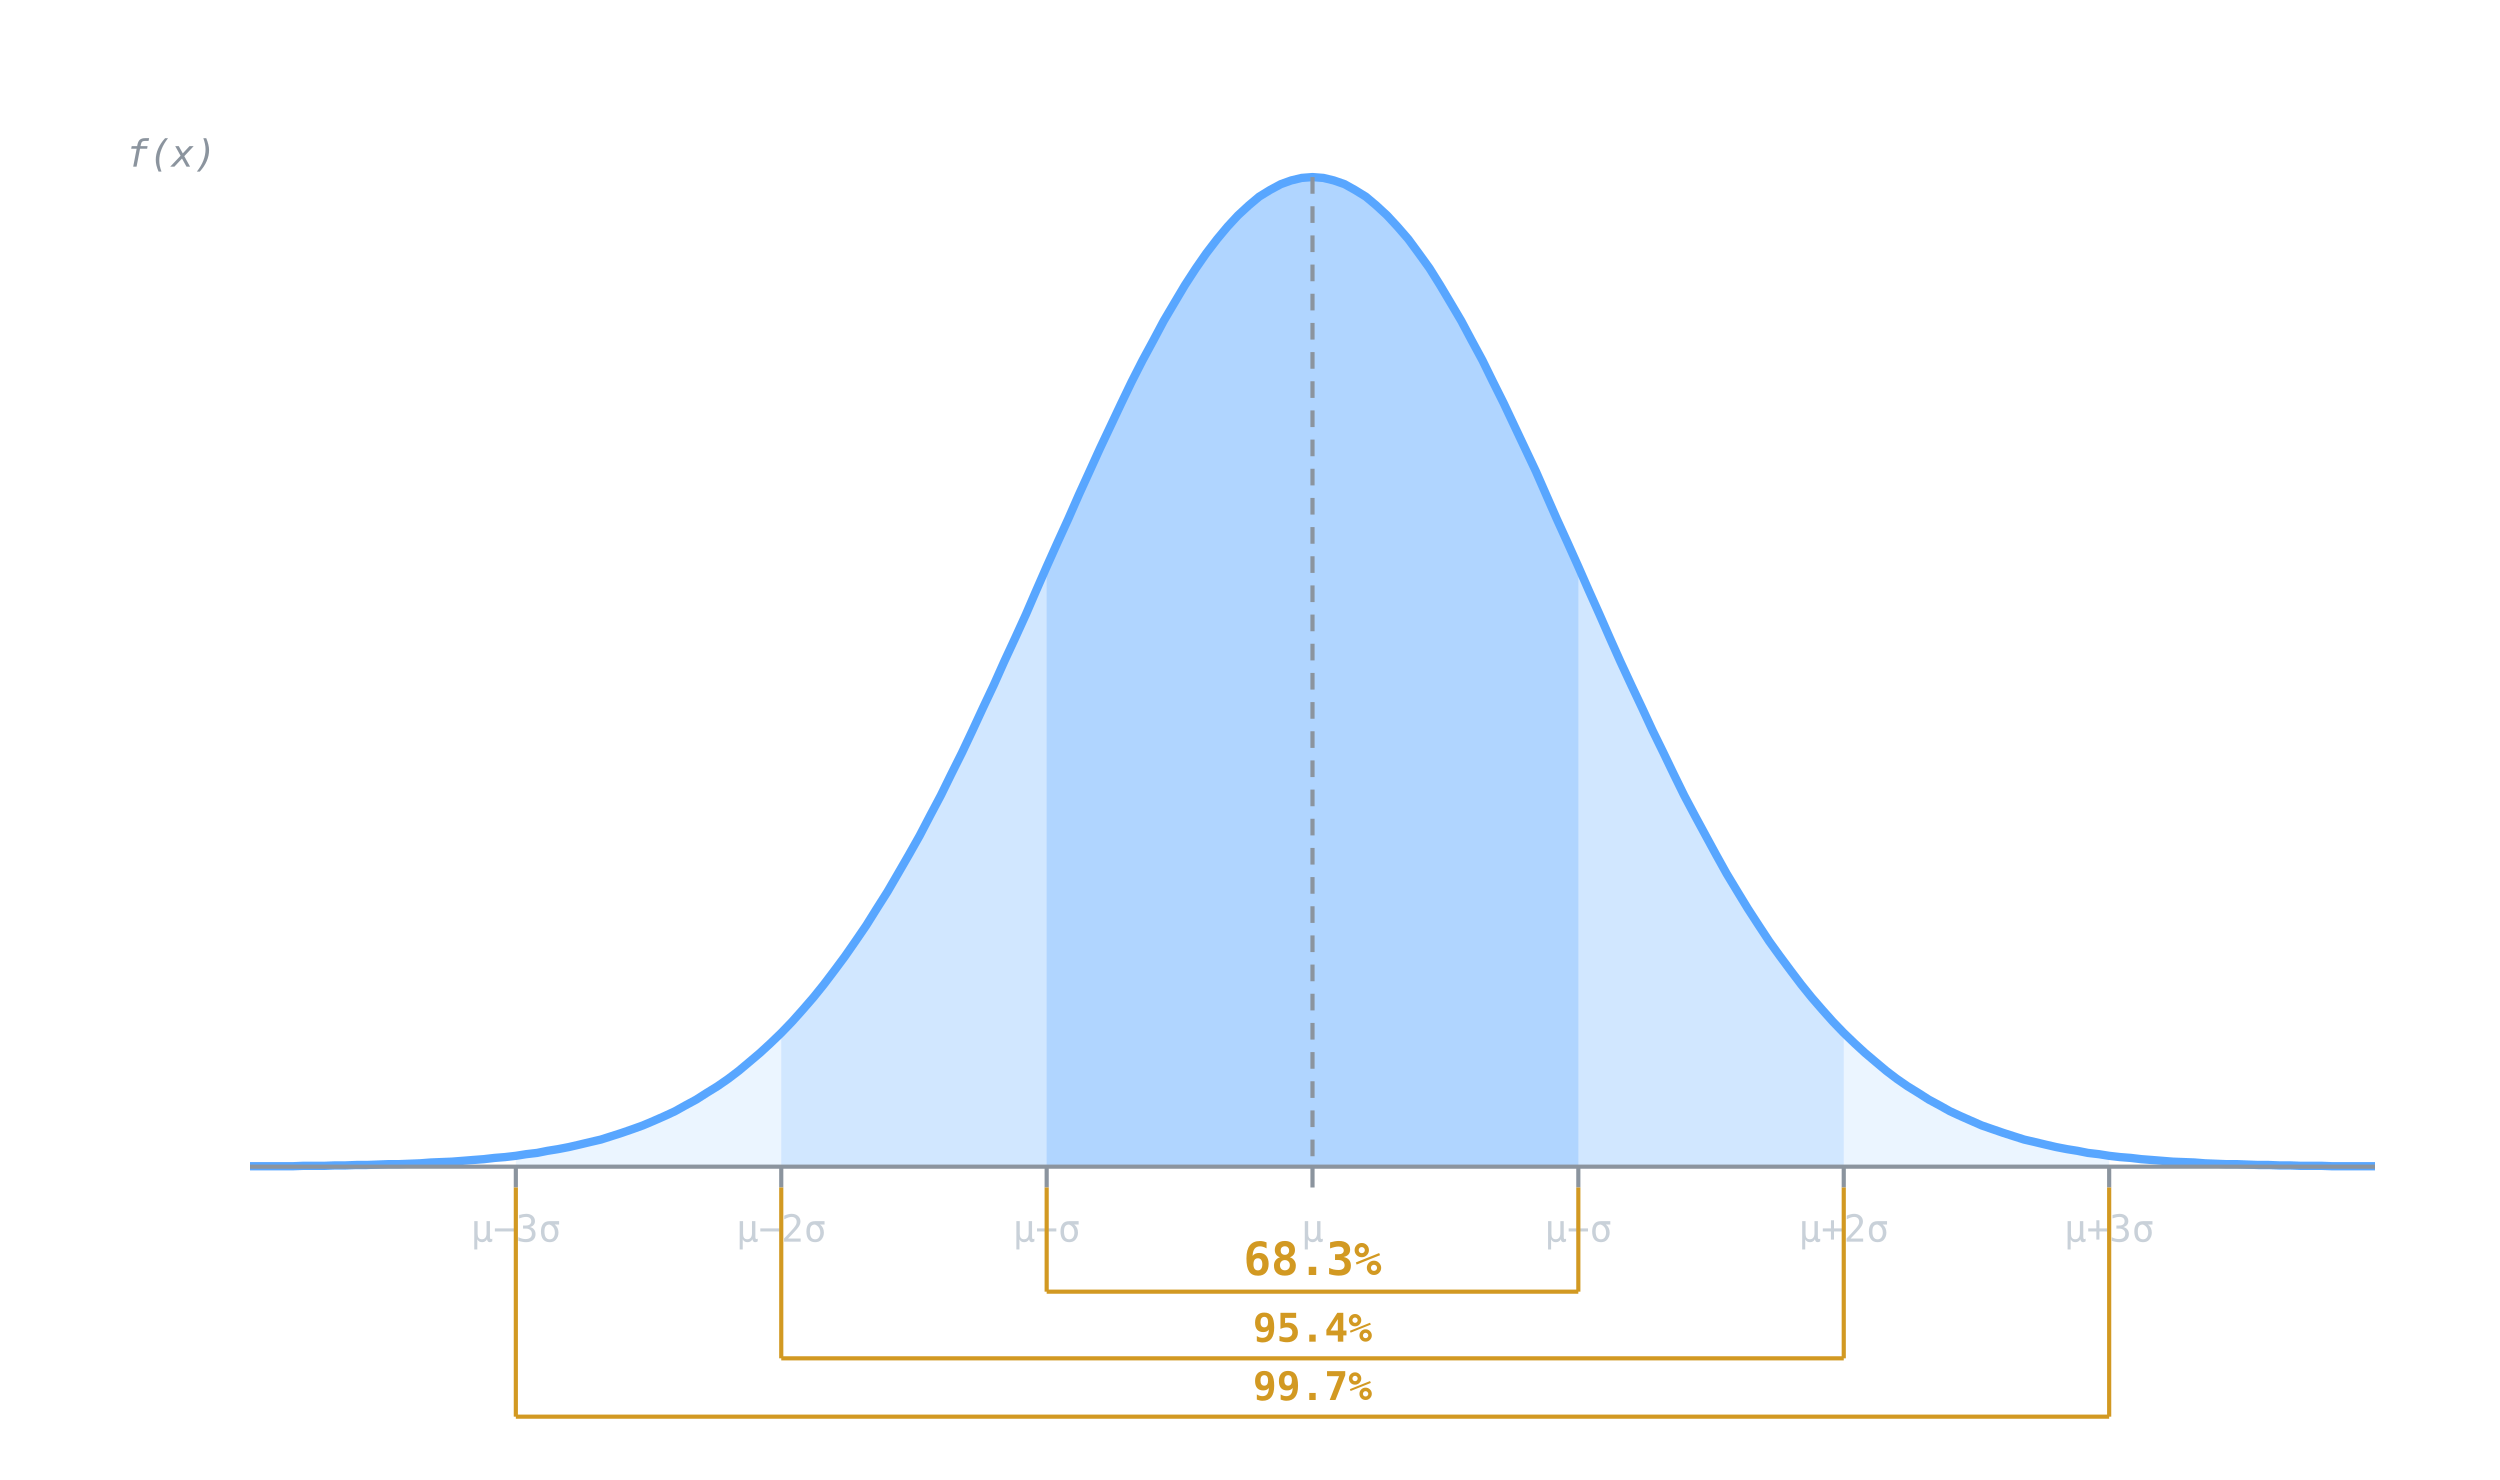
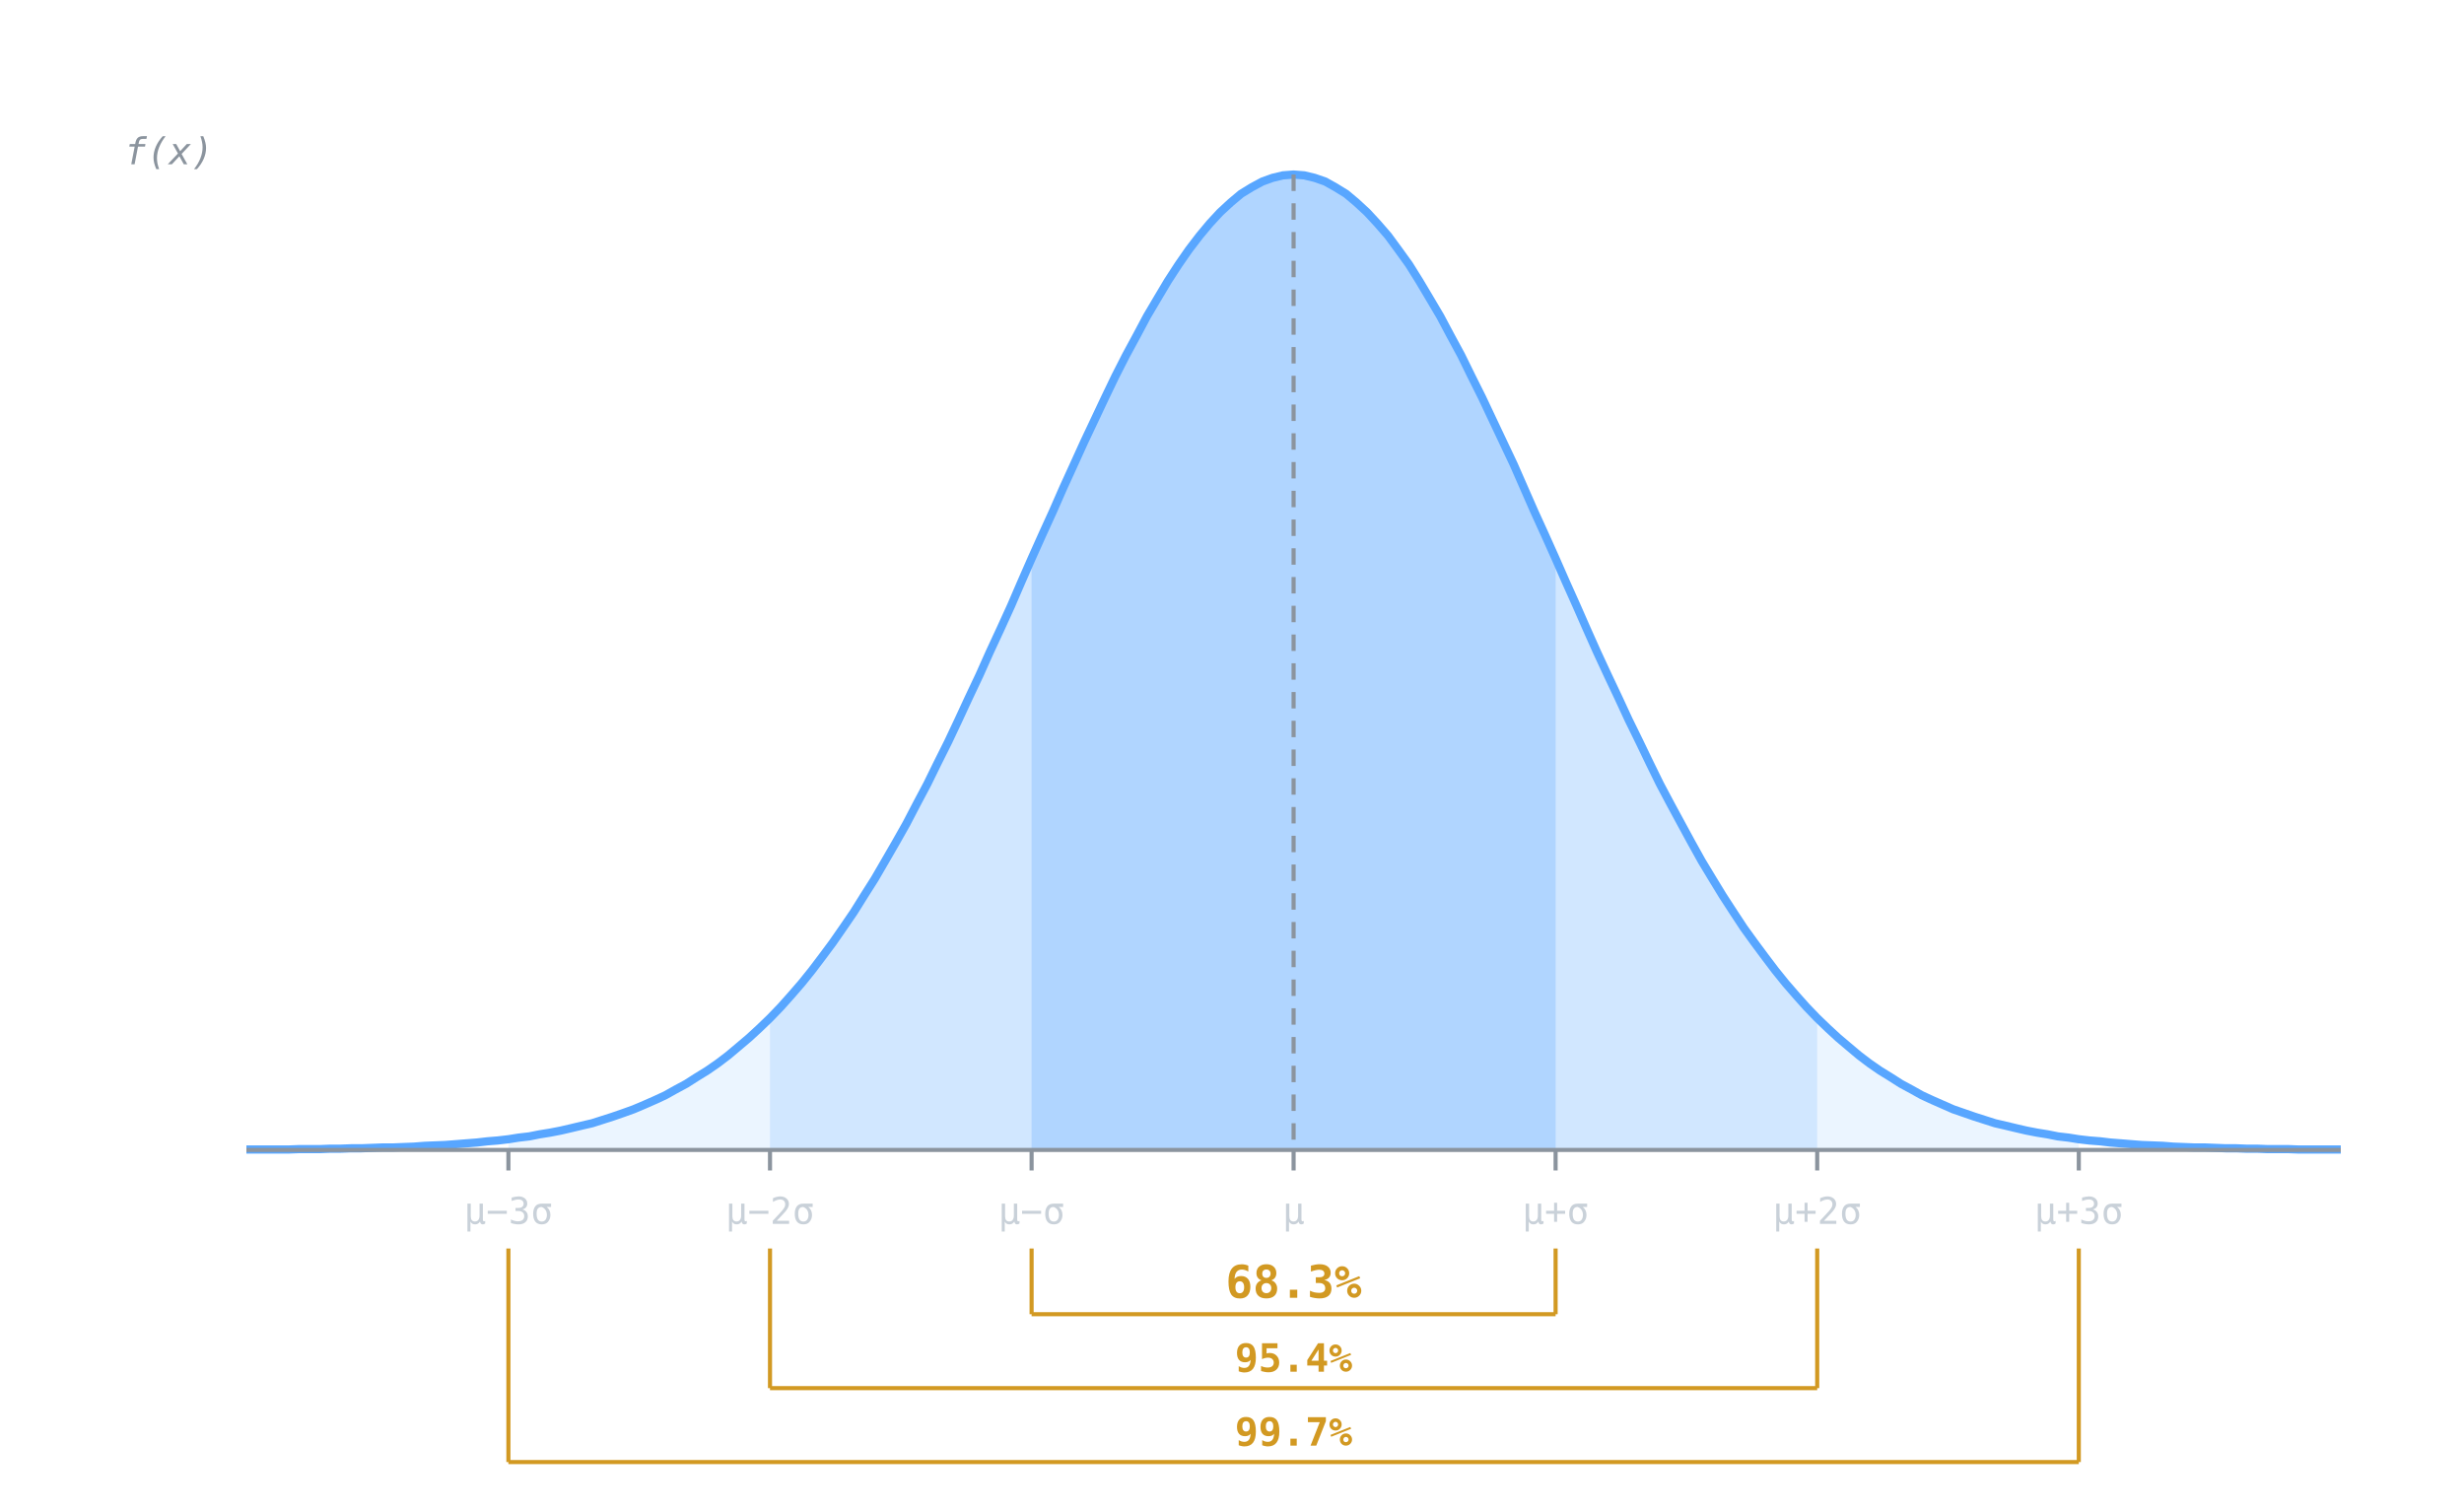
- <svg xmlns="http://www.w3.org/2000/svg" viewBox="0 0 600 355" role="img" aria-label="Bell curve showing the 68-95-99.7 rule with shaded sigma regions">
+ <svg xmlns="http://www.w3.org/2000/svg" viewBox="0 0 600 368" role="img" aria-label="Bell curve showing the 68-95-99.7 rule with shaded sigma regions">
  <style>
    text { font-family: 'IBM Plex Mono', 'SF Mono', 'Fira Code', 'Consolas', monospace; }
    .node { fill: rgba(30,40,55,0.95); stroke: #58a6ff; stroke-width: 1.5; }
    .node-text { font-size: 10px; fill: #e8e8e8; text-anchor: middle; dominant-baseline: central; }
    .edge { stroke: #93a3b8; stroke-width: 1.5; }
    .anno { font-size: 10px; fill: #d29922; font-weight: 600; }
    .desc { font-size: 9px; fill: #8b949e; font-style: italic; }
    .axis { stroke: #8b949e; stroke-width: 1; }
    .tick-label { font-size: 9px; fill: #c9d1d9; text-anchor: middle; }
    .curve { fill: none; stroke: #58a6ff; stroke-width: 2; }
    .region-3s { fill: #58a6ff; opacity: 0.12; }
    .region-2s { fill: #58a6ff; opacity: 0.18; }
    .region-1s { fill: #58a6ff; opacity: 0.28; }
    .pct-label { font-size: 11px; fill: #d29922; font-weight: 600; text-anchor: middle; }
    .pct-label-outer { font-size: 9.5px; fill: #d29922; font-weight: 600; text-anchor: middle; }
    .bracket { stroke: #d29922; stroke-width: 1; fill: none; }
    .mu-line { stroke: #8b949e; stroke-width: 1; stroke-dasharray: 4,3; }
    .title-text { font-size: 11px; fill: #c9d1d9; text-anchor: middle; font-weight: 600; }
    @media (prefers-color-scheme: light) {
      .node { fill: #1a1a2e; stroke: #284b63; }
      .edge { stroke: #b8b8b8; }
      .anno { fill: #9e6000; }
      .desc { fill: #6e7781; }
      .tick-label { fill: #24292f; }
      .curve { stroke: #284b63; }
      .region-3s { fill: #284b63; opacity: 0.10; }
      .region-2s { fill: #284b63; opacity: 0.16; }
      .region-1s { fill: #284b63; opacity: 0.26; }
      .pct-label { fill: #9e6000; }
      .pct-label-outer { fill: #9e6000; }
      .bracket { stroke: #9e6000; }
      .mu-line { stroke: #6e7781; }
      .title-text { fill: #24292f; }
    }
  </style>
  <path class="region-3s" d="M 123.8 280.0 L 123.8 277.4 L 127.6 276.8 L 131.4 276.2 L 135.2 275.5 L 139.1 274.7 L 142.9 273.8 L 146.7 272.7 L 150.5 271.5 L 154.3 270.1 L 158.2 268.5 L 162.0 266.7 L 165.8 264.6 L 169.6 262.3 L 173.5 259.8 L 177.3 257.0 L 181.1 253.8 L 184.9 250.4 L 188.8 246.6 L 192.6 242.4 L 196.4 237.9 L 200.2 233.0 L 204.1 227.7 L 207.9 222.1 L 211.7 216.1 L 215.5 209.7 L 219.4 202.9 L 223.2 195.8 L 227.0 188.4 L 230.8 180.6 L 234.7 172.6 L 238.5 164.4 L 242.3 156.0 L 246.2 147.5 L 250.0 138.9 L 253.8 130.2 L 257.6 121.6 L 261.5 113.1 L 265.3 104.8 L 269.1 96.8 L 272.9 89.0 L 276.8 81.7 L 280.6 74.8 L 284.4 68.4 L 288.2 62.6 L 292.1 57.4 L 295.9 53.0 L 299.7 49.3 L 303.5 46.4 L 307.4 44.2 L 311.2 43.0 L 315.0 42.5 L 318.8 43.0 L 322.7 44.2 L 326.5 46.4 L 330.3 49.3 L 334.1 53.0 L 337.9 57.4 L 341.8 62.6 L 345.6 68.4 L 349.4 74.8 L 353.2 81.7 L 357.1 89.0 L 360.9 96.8 L 364.7 104.8 L 368.6 113.1 L 372.4 121.6 L 376.2 130.2 L 380.0 138.9 L 383.9 147.5 L 387.7 156.0 L 391.5 164.4 L 395.3 172.6 L 399.2 180.6 L 403.0 188.4 L 406.8 195.8 L 410.6 202.9 L 414.4 209.7 L 418.3 216.1 L 422.1 222.1 L 425.9 227.7 L 429.8 233.0 L 433.6 237.9 L 437.4 242.4 L 441.2 246.6 L 445.1 250.4 L 448.9 253.8 L 452.7 257.0 L 456.5 259.8 L 460.4 262.3 L 464.2 264.6 L 468.0 266.7 L 471.8 268.5 L 475.6 270.1 L 479.5 271.5 L 483.3 272.7 L 487.1 273.8 L 490.9 274.7 L 494.8 275.5 L 498.6 276.2 L 502.4 276.8 L 506.2 277.4 L 506.2 280.0 Z" />
  <path class="region-2s" d="M 187.5 280.0 L 187.5 247.9 L 190.1 245.2 L 192.6 242.4 L 195.2 239.4 L 197.7 236.3 L 200.2 233.0 L 202.8 229.5 L 205.4 225.9 L 207.9 222.1 L 210.4 218.1 L 213.0 214.0 L 215.5 209.7 L 218.1 205.2 L 220.7 200.6 L 223.2 195.8 L 225.8 190.9 L 228.3 185.8 L 230.9 180.6 L 233.4 175.3 L 235.9 169.9 L 238.5 164.4 L 241.0 158.8 L 243.6 153.2 L 246.2 147.5 L 248.7 141.7 L 251.2 136.0 L 253.8 130.2 L 256.4 124.5 L 258.9 118.8 L 261.5 113.1 L 264.0 107.6 L 266.6 102.1 L 269.1 96.8 L 271.6 91.6 L 274.2 86.5 L 276.8 81.7 L 279.3 77.0 L 281.9 72.6 L 284.4 68.4 L 287.0 64.4 L 289.5 60.8 L 292.0 57.4 L 294.6 54.4 L 297.1 51.7 L 299.7 49.3 L 302.2 47.2 L 304.8 45.6 L 307.4 44.2 L 309.9 43.3 L 312.4 42.7 L 315.0 42.5 L 317.6 42.7 L 320.1 43.3 L 322.7 44.2 L 325.2 45.6 L 327.8 47.2 L 330.3 49.3 L 332.8 51.7 L 335.4 54.4 L 337.9 57.4 L 340.5 60.8 L 343.0 64.4 L 345.6 68.4 L 348.1 72.6 L 350.7 77.0 L 353.2 81.7 L 355.8 86.5 L 358.3 91.6 L 360.9 96.8 L 363.4 102.1 L 366.0 107.6 L 368.6 113.1 L 371.1 118.8 L 373.6 124.5 L 376.2 130.2 L 378.8 136.0 L 381.3 141.7 L 383.9 147.5 L 386.4 153.2 L 388.9 158.8 L 391.5 164.4 L 394.1 169.9 L 396.6 175.3 L 399.2 180.6 L 401.7 185.8 L 404.2 190.9 L 406.8 195.8 L 409.4 200.6 L 411.9 205.2 L 414.5 209.7 L 417.0 214.0 L 419.6 218.1 L 422.1 222.1 L 424.7 225.9 L 427.2 229.5 L 429.8 233.0 L 432.3 236.3 L 434.8 239.4 L 437.4 242.4 L 439.9 245.2 L 442.5 247.9 L 442.5 280.0 Z" />
  <path class="region-1s" d="M 251.2 280.0 L 251.2 136.0 L 252.5 133.1 L 253.8 130.2 L 255.1 127.3 L 256.4 124.5 L 257.6 121.6 L 258.9 118.8 L 260.2 115.9 L 261.5 113.1 L 262.7 110.3 L 264.0 107.6 L 265.3 104.8 L 266.6 102.1 L 267.8 99.4 L 269.1 96.8 L 270.4 94.1 L 271.6 91.6 L 272.9 89.0 L 274.2 86.5 L 275.5 84.1 L 276.8 81.7 L 278.0 79.3 L 279.3 77.0 L 280.6 74.8 L 281.9 72.6 L 283.1 70.4 L 284.4 68.4 L 285.7 66.4 L 287.0 64.4 L 288.2 62.6 L 289.5 60.8 L 290.8 59.1 L 292.1 57.4 L 293.3 55.9 L 294.6 54.4 L 295.9 53.0 L 297.1 51.7 L 298.4 50.4 L 299.7 49.3 L 301.0 48.2 L 302.2 47.2 L 303.5 46.4 L 304.8 45.6 L 306.1 44.9 L 307.4 44.2 L 308.6 43.7 L 309.9 43.3 L 311.2 43.0 L 312.4 42.7 L 313.7 42.6 L 315.0 42.5 L 316.3 42.6 L 317.6 42.7 L 318.8 43.0 L 320.1 43.3 L 321.4 43.7 L 322.7 44.2 L 323.9 44.9 L 325.2 45.6 L 326.5 46.4 L 327.8 47.2 L 329.0 48.2 L 330.3 49.3 L 331.6 50.4 L 332.9 51.7 L 334.1 53.0 L 335.4 54.4 L 336.7 55.9 L 338.0 57.4 L 339.2 59.1 L 340.5 60.8 L 341.8 62.6 L 343.0 64.4 L 344.3 66.4 L 345.6 68.4 L 346.9 70.4 L 348.1 72.6 L 349.4 74.8 L 350.7 77.0 L 352.0 79.3 L 353.2 81.7 L 354.5 84.1 L 355.8 86.5 L 357.1 89.0 L 358.3 91.6 L 359.6 94.1 L 360.9 96.8 L 362.2 99.4 L 363.4 102.1 L 364.7 104.8 L 366.0 107.6 L 367.3 110.3 L 368.6 113.1 L 369.8 115.9 L 371.1 118.8 L 372.4 121.6 L 373.6 124.5 L 374.9 127.3 L 376.2 130.2 L 377.5 133.1 L 378.8 136.0 L 378.8 280.0 Z" />
  <path class="curve" d="M 60.0 279.9 L 62.6 279.9 L 65.1 279.9 L 67.7 279.9 L 70.2 279.9 L 72.8 279.8 L 75.3 279.8 L 77.9 279.8 L 80.4 279.7 L 82.9 279.7 L 85.5 279.6 L 88.0 279.6 L 90.6 279.5 L 93.2 279.4 L 95.7 279.4 L 98.2 279.3 L 100.8 279.2 L 103.4 279.0 L 105.9 278.9 L 108.4 278.8 L 111.0 278.6 L 113.5 278.4 L 116.1 278.2 L 118.7 277.9 L 121.2 277.7 L 123.8 277.4 L 126.3 277.0 L 128.9 276.7 L 131.4 276.2 L 133.9 275.8 L 136.5 275.3 L 139.1 274.7 L 141.6 274.1 L 144.2 273.5 L 146.7 272.7 L 149.2 271.9 L 151.8 271.0 L 154.3 270.1 L 156.9 269.0 L 159.4 267.9 L 162.0 266.7 L 164.5 265.3 L 167.1 263.9 L 169.6 262.3 L 172.2 260.7 L 174.8 258.9 L 177.3 257.0 L 179.8 254.9 L 182.4 252.7 L 184.9 250.4 L 187.5 247.9 L 190.1 245.2 L 192.6 242.4 L 195.2 239.4 L 197.7 236.3 L 200.2 233.0 L 202.8 229.5 L 205.3 225.9 L 207.9 222.1 L 210.4 218.1 L 213.0 214.0 L 215.5 209.7 L 218.1 205.2 L 220.7 200.6 L 223.2 195.8 L 225.8 190.9 L 228.3 185.8 L 230.9 180.6 L 233.4 175.3 L 235.9 169.9 L 238.5 164.4 L 241.0 158.8 L 243.6 153.2 L 246.2 147.5 L 248.7 141.7 L 251.2 136.0 L 253.8 130.2 L 256.4 124.5 L 258.9 118.8 L 261.5 113.1 L 264.0 107.6 L 266.6 102.1 L 269.1 96.8 L 271.6 91.6 L 274.2 86.5 L 276.8 81.7 L 279.3 77.0 L 281.9 72.6 L 284.4 68.4 L 287.0 64.4 L 289.5 60.8 L 292.1 57.4 L 294.6 54.4 L 297.1 51.7 L 299.7 49.3 L 302.2 47.2 L 304.8 45.6 L 307.4 44.2 L 309.9 43.3 L 312.4 42.7 L 315.0 42.5 L 317.6 42.7 L 320.1 43.3 L 322.7 44.2 L 325.2 45.6 L 327.8 47.2 L 330.3 49.3 L 332.9 51.7 L 335.4 54.4 L 338.0 57.4 L 340.5 60.8 L 343.1 64.4 L 345.6 68.4 L 348.1 72.6 L 350.7 77.0 L 353.2 81.7 L 355.8 86.5 L 358.3 91.6 L 360.9 96.8 L 363.4 102.1 L 366.0 107.6 L 368.6 113.1 L 371.1 118.8 L 373.6 124.5 L 376.2 130.2 L 378.8 136.0 L 381.3 141.7 L 383.9 147.5 L 386.4 153.2 L 388.9 158.8 L 391.5 164.4 L 394.1 169.9 L 396.6 175.3 L 399.2 180.6 L 401.7 185.8 L 404.2 190.9 L 406.8 195.8 L 409.4 200.6 L 411.9 205.2 L 414.4 209.7 L 417.0 214.0 L 419.5 218.1 L 422.1 222.1 L 424.6 225.9 L 427.2 229.5 L 429.8 233.0 L 432.3 236.3 L 434.8 239.4 L 437.4 242.4 L 439.9 245.2 L 442.5 247.9 L 445.1 250.4 L 447.6 252.7 L 450.2 254.9 L 452.7 257.0 L 455.2 258.9 L 457.8 260.7 L 460.4 262.3 L 462.9 263.9 L 465.5 265.3 L 468.0 266.7 L 470.6 267.9 L 473.1 269.0 L 475.6 270.1 L 478.2 271.0 L 480.8 271.9 L 483.3 272.7 L 485.8 273.5 L 488.4 274.1 L 490.9 274.7 L 493.5 275.3 L 496.1 275.8 L 498.6 276.2 L 501.1 276.7 L 503.7 277.0 L 506.2 277.4 L 508.8 277.7 L 511.4 277.9 L 513.9 278.2 L 516.5 278.4 L 519.0 278.6 L 521.5 278.8 L 524.1 278.9 L 526.7 279.0 L 529.2 279.2 L 531.8 279.3 L 534.3 279.4 L 536.9 279.4 L 539.4 279.5 L 542.0 279.6 L 544.5 279.6 L 547.0 279.7 L 549.6 279.7 L 552.1 279.8 L 554.7 279.8 L 557.2 279.8 L 559.8 279.9 L 562.3 279.9 L 564.9 279.9 L 567.5 279.9 L 570.0 279.9" />
  <line class="axis" x1="60" y1="280" x2="570" y2="280" />
  <line class="mu-line" x1="315.0" y1="42.5" x2="315.0" y2="280" />
  <line class="axis" x1="123.8" y1="280" x2="123.8" y2="285" />
  <text class="tick-label" x="123.8" y="298">μ−3σ</text>
  <line class="axis" x1="187.5" y1="280" x2="187.5" y2="285" />
  <text class="tick-label" x="187.5" y="298">μ−2σ</text>
  <line class="axis" x1="251.2" y1="280" x2="251.2" y2="285" />
  <text class="tick-label" x="251.2" y="298">μ−σ</text>
  <line class="axis" x1="315.0" y1="280" x2="315.0" y2="285" />
  <text class="tick-label" x="315.0" y="298">μ</text>
  <line class="axis" x1="378.8" y1="280" x2="378.8" y2="285" />
  <text class="tick-label" x="378.8" y="298">μ+σ</text>
  <line class="axis" x1="442.5" y1="280" x2="442.5" y2="285" />
  <text class="tick-label" x="442.5" y="298">μ+2σ</text>
  <line class="axis" x1="506.2" y1="280" x2="506.2" y2="285" />
  <text class="tick-label" x="506.2" y="298">μ+3σ</text>
-   <line class="bracket" x1="251.2" y1="285" x2="251.2" y2="310" />
-   <line class="bracket" x1="378.8" y1="285" x2="378.8" y2="310" />
-   <line class="bracket" x1="251.2" y1="310" x2="378.8" y2="310" />
-   <text class="pct-label" x="315.0" y="306">68.3%</text>
-   <line class="bracket" x1="187.5" y1="285" x2="187.5" y2="326" />
-   <line class="bracket" x1="442.5" y1="285" x2="442.5" y2="326" />
-   <line class="bracket" x1="187.5" y1="326" x2="442.5" y2="326" />
-   <text class="pct-label-outer" x="315.0" y="322">95.4%</text>
-   <line class="bracket" x1="123.8" y1="285" x2="123.8" y2="340" />
-   <line class="bracket" x1="506.2" y1="285" x2="506.2" y2="340" />
-   <line class="bracket" x1="123.8" y1="340" x2="506.2" y2="340" />
-   <text class="pct-label-outer" x="315.0" y="336">99.7%</text>
+   <line class="bracket" x1="251.2" y1="304" x2="251.2" y2="320" />
+   <line class="bracket" x1="378.8" y1="304" x2="378.8" y2="320" />
+   <line class="bracket" x1="251.2" y1="320" x2="378.8" y2="320" />
+   <text class="pct-label" x="315.0" y="316">68.3%</text>
+   <line class="bracket" x1="187.5" y1="304" x2="187.5" y2="338" />
+   <line class="bracket" x1="442.5" y1="304" x2="442.5" y2="338" />
+   <line class="bracket" x1="187.5" y1="338" x2="442.5" y2="338" />
+   <text class="pct-label-outer" x="315.0" y="334">95.4%</text>
+   <line class="bracket" x1="123.8" y1="304" x2="123.8" y2="356" />
+   <line class="bracket" x1="506.2" y1="304" x2="506.2" y2="356" />
+   <line class="bracket" x1="123.8" y1="356" x2="506.2" y2="356" />
+   <text class="pct-label-outer" x="315.0" y="352">99.7%</text>
  <text class="desc" x="52" y="40" text-anchor="end">f(x)</text>
</svg>
